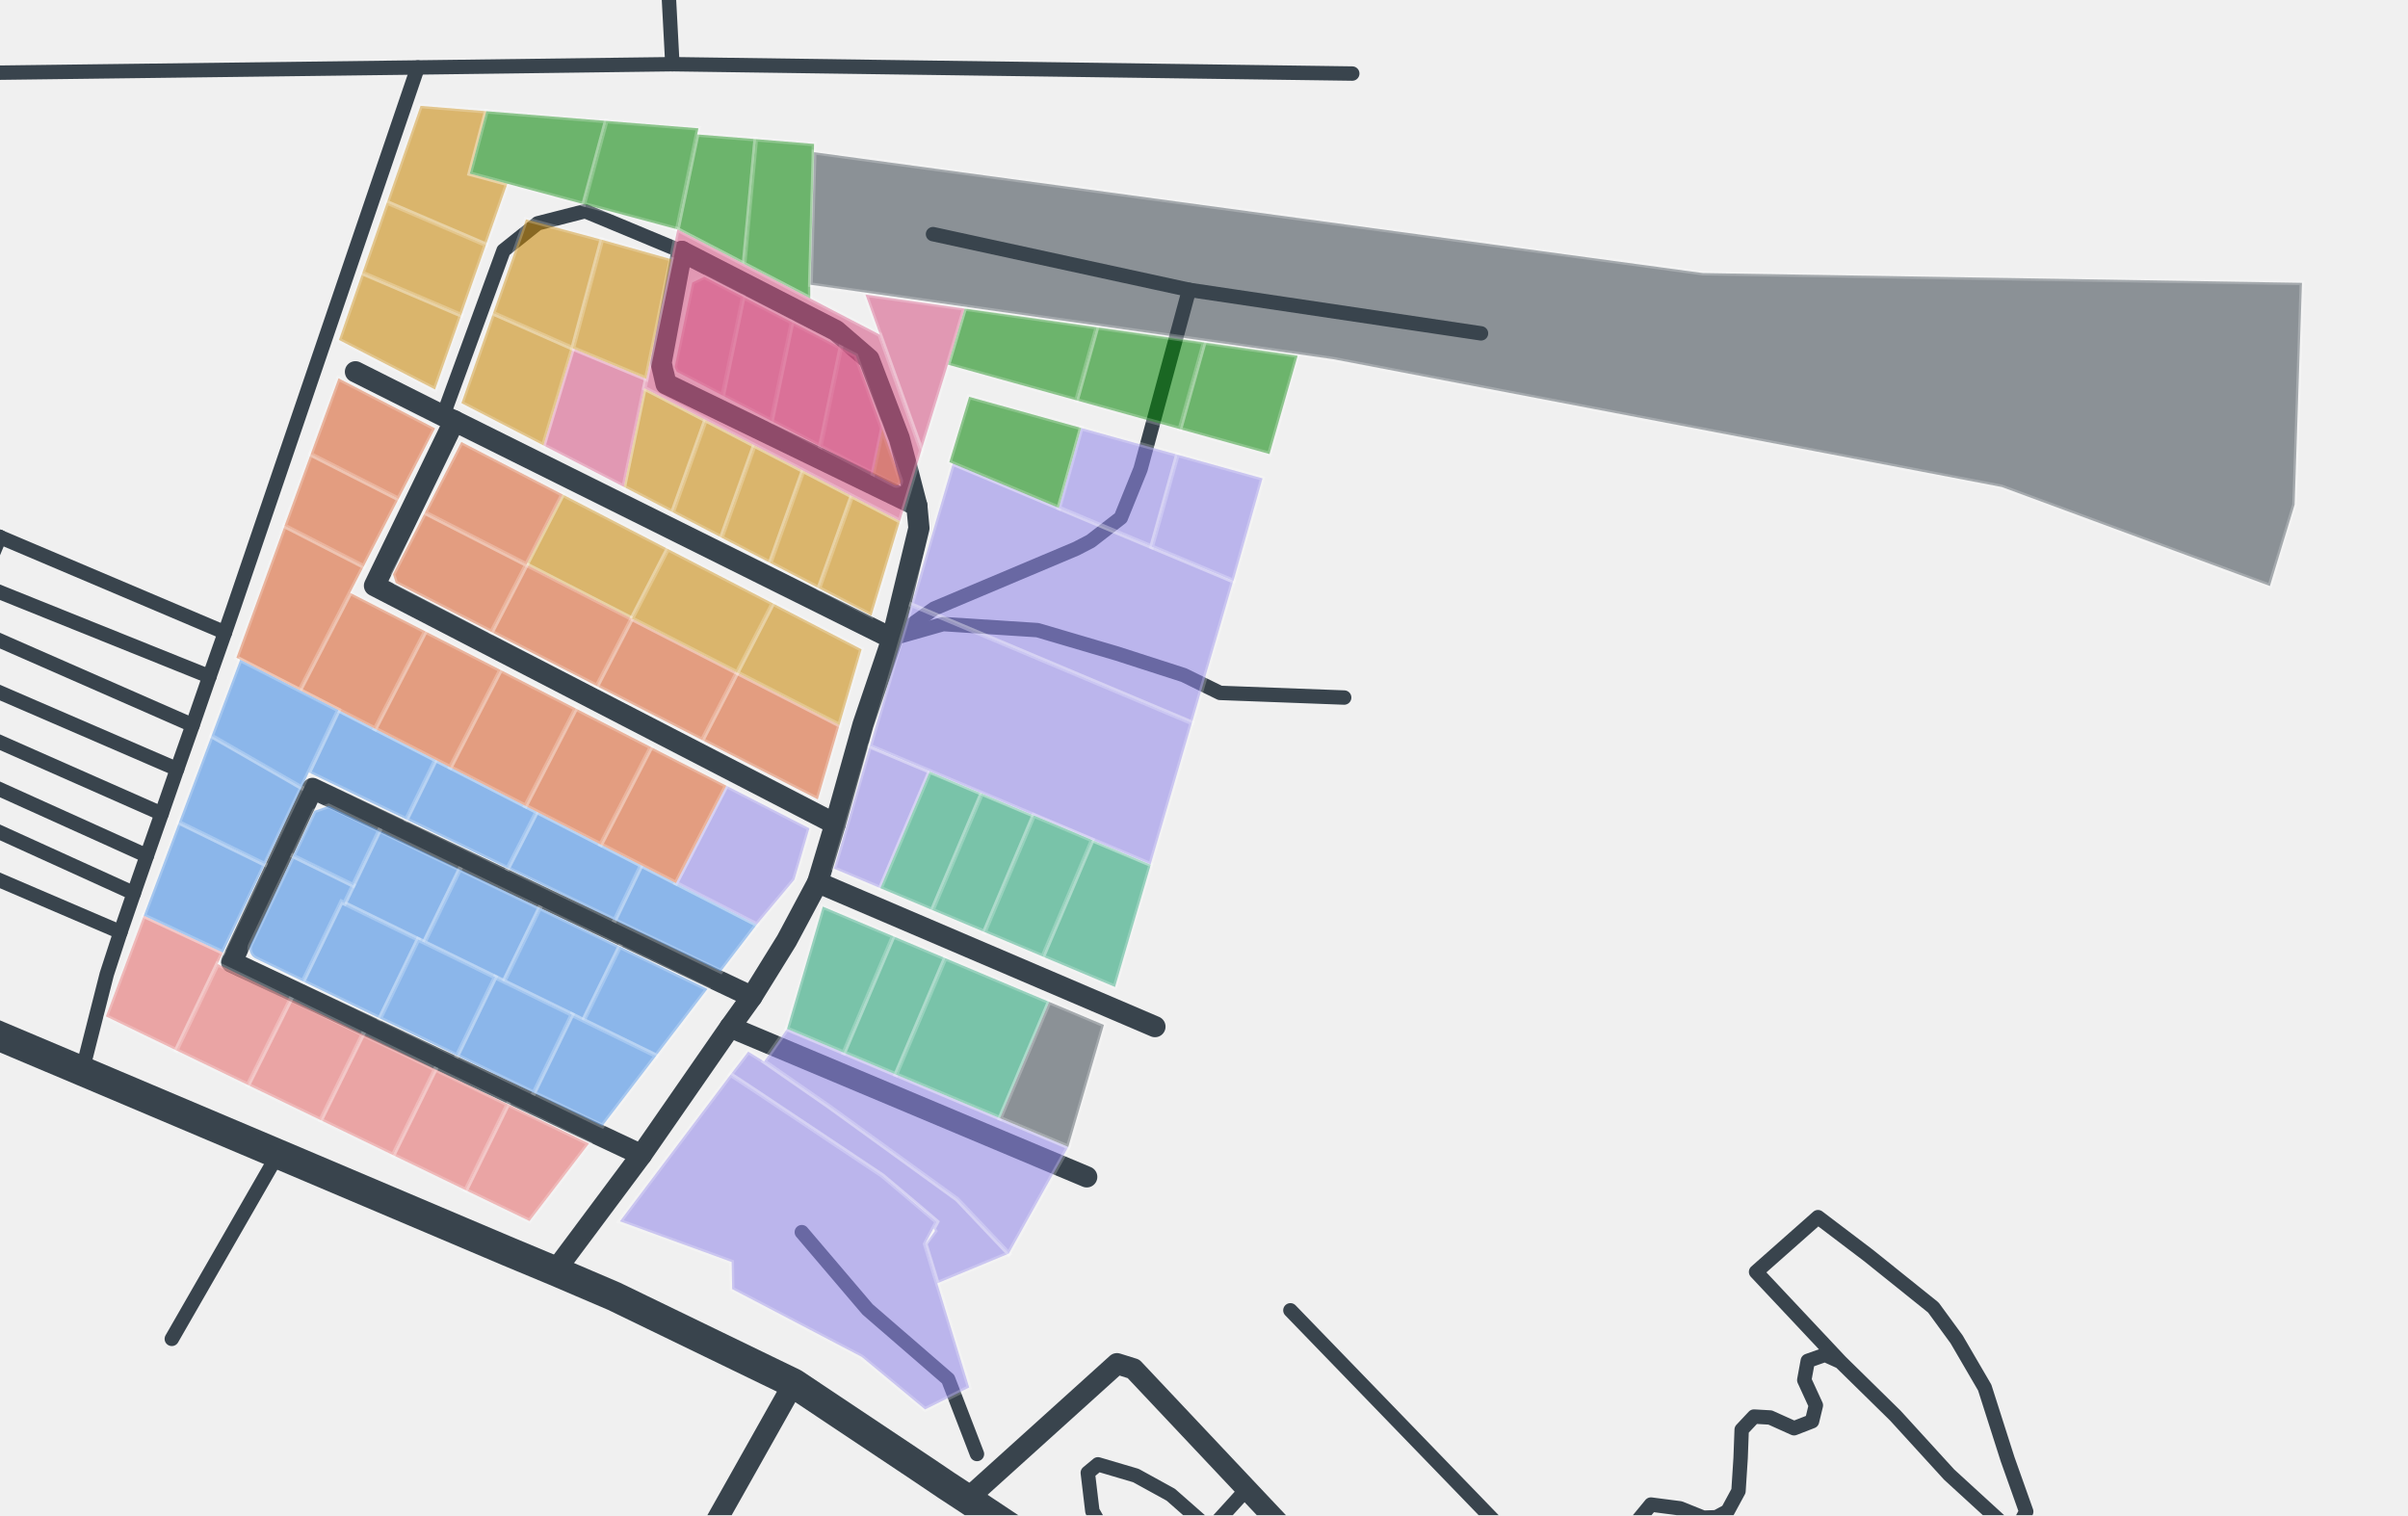
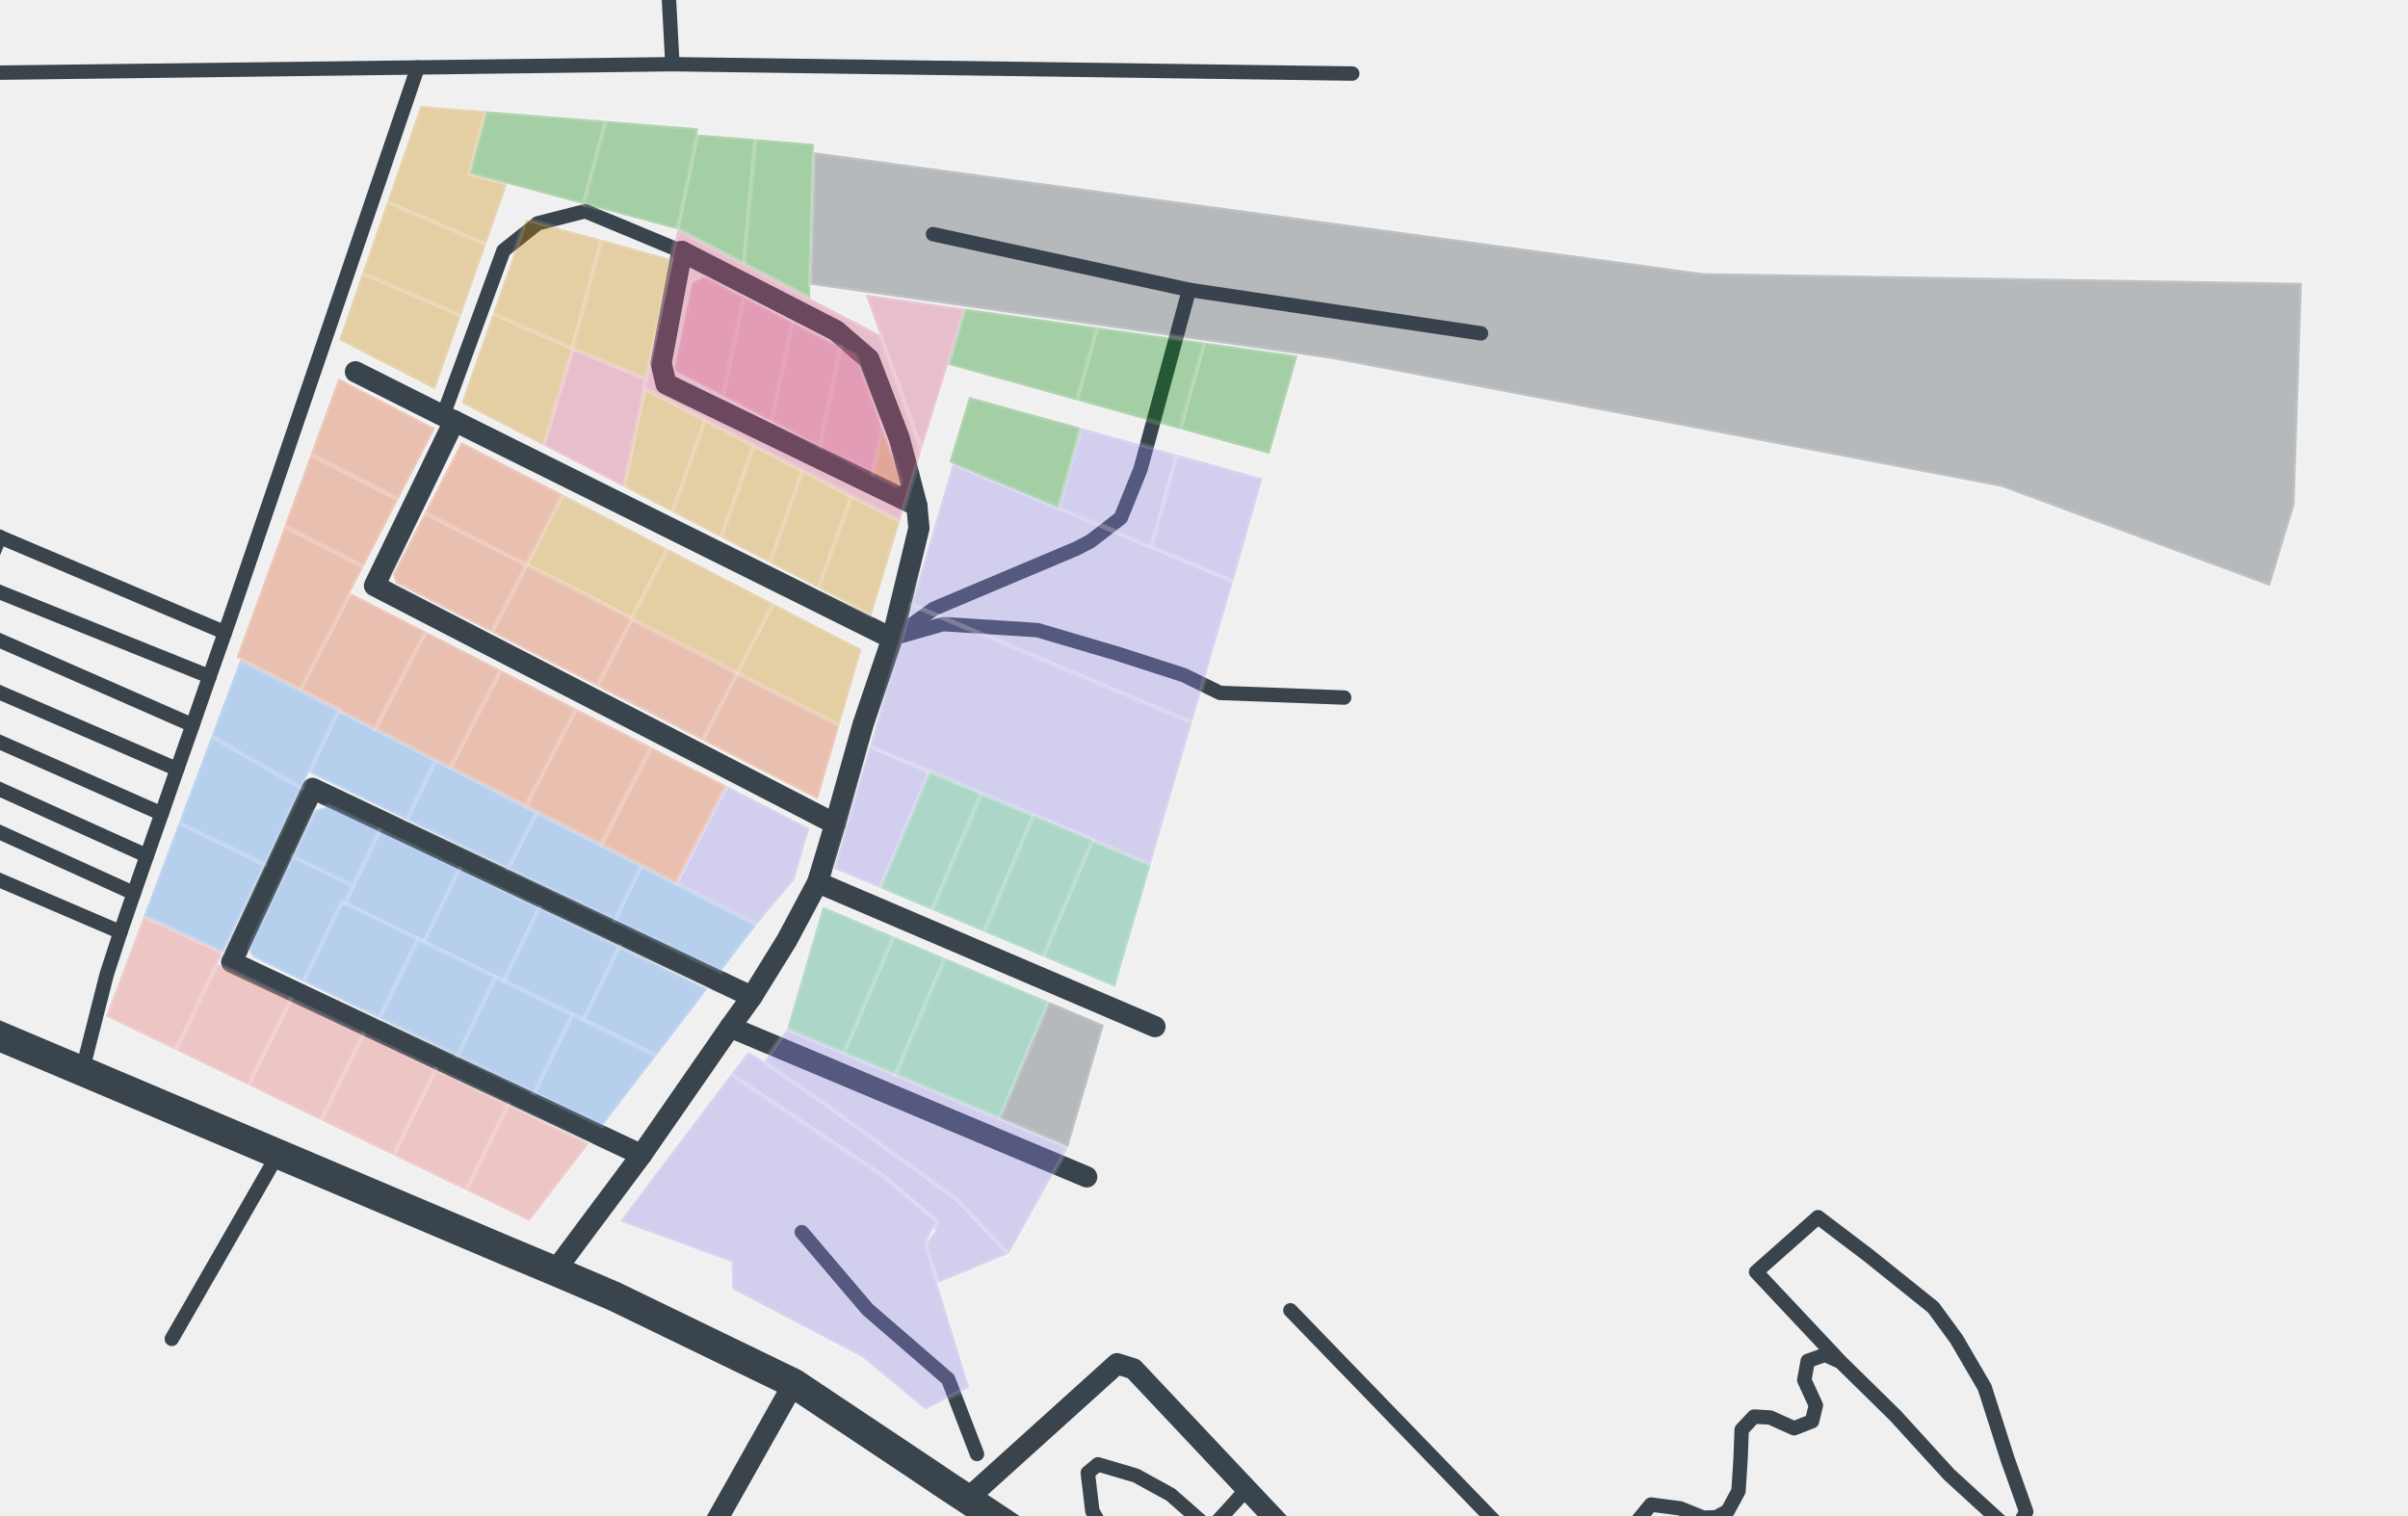
- <svg xmlns="http://www.w3.org/2000/svg" viewBox="-25.0 -25.0 568.6 357.8" preserveAspectRatio="xMidYMid slice" role="presentation">
+ <svg xmlns="http://www.w3.org/2000/svg" viewBox="-25.0 -25.0 568.6 357.8" role="presentation">
  <g fill="none" stroke="#39444d" stroke-linecap="round" stroke-linejoin="round">
    <path d="M257.60 -123.92 L233.35 -125.91 L190.49 -140.94 L143.15 -162.49 L125.63 -165.15 L113.91 -167.03 L75.79 -178.63 L49.88 -187.92 L-7.52 -213.23 L-65.49 -240.65 L-135.84 -278.67 L-208.93 -313.16 L-235.76 -326.32 L-259.01 -337.15 L-289.41 -354.28 L-311.34 -363.68 L-340.16 -375.95" stroke-width="3.4" />
    <path d="M-5.60 227.93 L0.21 205.05 L3.45 195.10 L6.60 185.93 L9.68 177.08 L13.17 167.14 L16.82 156.63 L20.48 146.24 L24.46 134.75 L28.12 124.36 L30.19 118.39 L73.63 -9.07" stroke-width="3.4" />
    <path d="M-115.82 181.28 L-105.52 156.30 L-102.70 149.34 L-98.30 138.62 L-94.73 130.10 L-91.32 121.70 L-87.67 112.86 L-83.68 103.13 L-79.36 92.74 L-74.71 81.69 L-72.71 76.82 L-50.87 -7.52" stroke-width="3.4" />
    <path d="M-78.78 196.98 L-68.48 191.90 L-58.68 184.16 L-54.19 196.43 L-46.97 210.47" stroke-width="3.4" />
    <path d="M-58.68 184.16 L-53.28 170.78 L-49.13 160.61 L-45.64 152.10 L-41.90 142.82 L-37.91 132.98 L-33.68 122.48 L-29.69 112.97 L-25.04 101.81" stroke-width="3.4" />
    <path d="M-25.04 101.81 L28.12 124.36" stroke-width="3.4" />
    <path d="M-25.04 101.81 L-74.71 81.69" stroke-width="3.4" />
    <path d="M-29.69 112.97 L24.46 134.75" stroke-width="3.4" />
    <path d="M-29.69 112.97 L-79.36 92.74" stroke-width="3.4" />
    <path d="M-33.68 122.48 L20.48 146.24" stroke-width="3.4" />
    <path d="M-33.68 122.48 L-83.68 103.13" stroke-width="3.4" />
    <path d="M-87.67 112.86 L-37.91 132.98 L16.82 156.63" stroke-width="3.4" />
    <path d="M-91.32 121.70 L-41.90 142.82 L13.17 167.14" stroke-width="3.4" />
    <path d="M-94.73 130.10 L-45.64 152.10 L9.68 177.08" stroke-width="3.4" />
    <path d="M-98.30 138.62 L-49.13 160.61 L6.60 185.93" stroke-width="3.4" />
    <path d="M-102.70 149.34 L-53.28 170.78 L3.45 195.10" stroke-width="3.4" />
    <path d="M-50.87 -7.52 L73.63 -9.07 L133.77 -9.84 L294.31 -7.63" stroke-width="3.4" />
    <path d="M-50.87 -7.52 L-42.90 -65.55 L-42.90 -104.46 L77.37 -108.33 L128.53 -108.77 L133.77 -9.84" stroke-width="3.4" />
    <path d="M215.16 336.81 L203.37 328.97 L198.47 325.76 L193.23 322.22 L162.42 301.66 L119.98 281.10 L106.02 275.13 L94.89 270.49 L40.66 247.50 L-5.60 227.93 L-33.10 216.33 L-46.97 210.47 L-78.78 196.98 L-115.82 181.28 L-132.18 173.77 L-187.67 150.89 L-278.61 112.42 L-387.42 66.88" stroke-width="7" />
    <path d="M215.16 336.81 L203.37 356.49 L168.40 414.86 L152.37 441.61 L144.40 454.87" stroke-width="5" />
    <path d="M255.61 379.81 L243.07 400.60 L205.36 447.91 L178.45 496.32 L158.93 529.49" stroke-width="5" />
    <path d="M162.42 301.66 L149.30 324.99 L115.16 385.56" stroke-width="5" />
    <path d="M-33.18 457.19 L19.81 426.35 L32.85 418.84 L82.19 409.77 L103.12 398.27 L115.16 385.56" stroke-width="3.4" />
    <path d="M-78.78 196.98 L-86.50 211.79 L-111.67 268.61 L-200.87 297.57" stroke-width="3.4" />
    <path d="M40.66 247.50 L15.57 291.16" stroke-width="3.4" />
    <path d="M106.02 275.13 L126.46 247.72 L147.39 217.54 L152.54 210.36 L160.76 197.09 L168.07 183.38 L172.22 169.57 L178.78 146.13 L185.68 125.79 L191.99 99.71 L191.49 94.40 L188.83 84.12 L187.34 78.48 L180.19 59.80 L172.39 53.06 L136.01 34.38" stroke-width="5" />
    <path d="M152.54 210.36 L48.80 161.17 L29.69 202.18 L126.46 247.72" stroke-width="5" />
    <path d="M172.22 169.57 L63.42 113.30 L82.27 74.39 L185.68 125.79" stroke-width="5" />
    <path d="M82.27 74.39 L79.61 73.18 L58.93 62.79" stroke-width="5" />
    <path d="M136.01 34.38 L131.11 60.69 L132.27 65.66 L191.49 94.40" stroke-width="5" />
    <path d="M79.61 73.18 L93.90 34.16 L101.95 27.74 L113.17 24.87 L136.01 34.38" stroke-width="3.4" />
    <path d="M168.07 183.38 L247.72 217.43" stroke-width="5" />
    <path d="M195.31 30.29 L255.78 43.44 L324.71 53.72" stroke-width="3.4" />
    <path d="M255.78 43.44 L244.31 85.78 L239.66 97.27 L232.52 102.80 L229.11 104.57 L195.56 118.72 L185.68 125.79" stroke-width="3.4" />
    <path d="M67.40 -368.76 L108.85 -340.13 L152.20 -296.58 L175.38 -280.11 L204.61 -226.06 L229.36 -171.01 L245.98 -138.51 L257.60 -123.92 L314.41 -108.77" stroke-width="3.4" />
    <path d="M338.83 405.46 L352.95 419.83 L376.87 444.37 L395.31 463.60 L411.34 476.21 L420.73 481.95 L423.14 490.47 L423.63 497.87 L424.05 504.06" stroke-width="5" />
    <path d="M284.51 411.87 L288.00 408.11 L290.08 405.90 L295.98 402.14 L297.14 401.37 L303.04 398.61 L306.03 397.17 L307.77 396.28 L312.92 392.97 L315.99 389.10 L320.73 385.56 L324.13 383.46 L328.78 381.80 L329.86 380.92 L330.78 380.15" stroke-width="3.4" />
    <path d="M295.98 402.14 L303.62 410.54 L324.05 432.76 L349.71 460.73 L359.68 469.13 L374.30 481.07 L383.85 484.50 L392.74 486.60 L390.08 479.30 L383.19 467.14 L369.73 451.78 L376.87 444.37 L385.76 434.97" stroke-width="3.4" />
    <path d="M329.78 414.97 L334.68 409.88 L338.83 405.46 L348.72 395.07" stroke-width="3.4" />
    <path d="M315.99 389.10 L328.20 402.70 L334.68 409.88" stroke-width="3.4" />
    <path d="M329.86 380.92 L337.67 389.54 L338.50 392.42 L338.50 395.73 L336.84 399.49 L334.02 401.48 L328.20 402.70" stroke-width="3.4" />
    <path d="M306.03 397.17 L309.68 401.70 L310.76 403.58 L310.18 406.12 L309.18 408.00 L306.77 409.88 L303.62 410.54" stroke-width="3.4" />
    <path d="M147.39 217.54 L231.61 252.91" stroke-width="5" />
    <path d="M185.68 125.79 L197.72 122.37 L219.98 123.80 L238.75 129.33 L254.53 134.42 L263.08 138.62 L292.40 139.72" stroke-width="3.4" />
    <path d="M420.73 481.95 L421.39 455.64 L421.06 421.60 L421.23 413.75 L422.72 382.69 L422.39 378.16 L420.64 374.07 L416.49 369.76 L404.37 357.04 L392.99 345.10 L386.26 338.14" stroke-width="5" />
    <path d="M421.06 421.60 L412.84 415.30 L403.20 405.90 L381.36 384.57 L367.32 370.75 L358.77 362.35" stroke-width="3.4" />
    <path d="M367.32 370.75 L355.94 382.25" stroke-width="3.4" />
    <path d="M381.36 384.57 L369.07 396.17" stroke-width="3.4" />
    <path d="M403.20 405.90 L390.58 418.50" stroke-width="3.4" />
    <path d="M392.99 345.10 L381.86 355.27" stroke-width="3.4" />
    <path d="M393.65 366.99 L404.37 357.04" stroke-width="3.4" />
    <path d="M330.78 380.15 L332.60 377.49 L330.94 374.62 L327.87 369.98 L329.12 366.00 L332.60 363.90 L336.18 364.23 L341.49 366.77 L345.64 364.67 L347.39 361.13 L347.30 354.28 L347.30 352.84 L347.55 348.97 L350.13 345.99 L355.36 347.54 L359.27 348.97 L363.83 348.09 L365.91 346.65 L365.00 343.12 L362.09 339.47 L361.92 333.83 L364.83 330.29 L371.72 331.18 L377.21 333.39 L380.28 333.28 L382.94 331.84 L385.51 327.09 L386.01 319.35 L386.26 312.61 L389.17 309.51 L392.99 309.73 L398.63 312.27 L402.87 310.62 L403.78 306.86 L401.04 300.89 L401.87 296.36 L405.94 294.92 L409.60 296.58 L422.55 309.29 L435.26 323.22 L448.55 335.38 L451.71 335.16 L453.45 331.95 L449.05 319.57 L443.65 302.66 L437.01 291.27 L431.52 283.76 L416.24 271.49 L404.28 262.42 L389.66 275.35 L409.60 296.58" stroke-width="3.4" />
    <path d="M288.92 416.73 L284.51 411.87 L255.61 379.81 L226.29 346.76 L215.16 336.81" stroke-width="7" />
    <path d="M203.37 328.97 L238.75 297.02 L242.65 298.24 L269.40 326.64 L312.67 372.52" stroke-width="5" />
    <path d="M347.30 354.28 L279.70 284.42" stroke-width="3.4" />
    <path d="M269.40 326.64 L260.76 336.15 L251.46 327.97 L243.23 323.44 L234.26 320.79 L231.86 322.78 L232.94 331.84 L238.83 342.23 L260.59 366.00 L288.09 394.07 L295.98 402.14" stroke-width="3.4" />
    <path d="M288.09 394.07 L284.35 394.52 L281.27 398.05 L282.69 402.25 L288.00 408.11" stroke-width="3.4" />
    <path d="M306.03 397.17 L298.47 388.33 L298.47 384.79 L301.29 381.58 L305.86 380.37 L310.18 382.69 L312.09 384.79 L315.99 389.10" stroke-width="3.4" />
    <path d="M312.67 372.52 L313.92 378.38 L313.17 382.14 L312.09 384.79" stroke-width="3.4" />
    <path d="M205.69 318.35 L198.88 300.67 L179.86 284.20 L164.33 265.96" stroke-width="3.4" />
    <path d="M-33.10 216.33 L-50.87 250.59 L-68.65 277.45" stroke-width="3.4" />
  </g>
-   <g stroke="#ffffff" stroke-width="1.1" stroke-opacity=".22">
-     <path d="M213.19 271.04 L202.30 259.55 L201.00 258.19 L187.91 248.71 L182.63 244.88 L170.59 236.17 L155.43 225.65 L151.67 223.33 L151.50 223.56 L148.46 227.51 L147.52 228.74 L152.63 232.11 L158.34 235.92 L170.48 244.02 L183.34 252.60 L192.77 260.50 L196.24 263.52 L195.43 265.08 L195.78 265.68 L193.47 268.75 L196.32 278.04 Z" fill="#9085e9" fill-opacity=".55" />
-     <path d="M157.18 74.42 L168.69 80.41 L173.54 57.10 L162.02 51.11 Z" fill="#d55181" fill-opacity=".55" />
-     <path d="M132.68 104.62 L107.86 91.76 L99.31 108.33 L124.18 121.09 Z" fill="#c98500" fill-opacity=".55" />
-     <path d="M147.52 228.74 L121.38 263.40 L147.76 273.01 L147.88 279.40 L178.47 295.42 L193.44 307.83 L203.86 302.64 L196.70 279.27 L193.47 268.75 L196.24 263.52 L183.34 252.60 L152.63 232.11 Z" fill="#9085e9" fill-opacity=".55" />
-     <path d="M120.16 192.31 L145.21 204.41 L153.70 193.33 L126.42 179.34 Z" fill="#3987e5" fill-opacity=".55" />
-     <path d="M94.89 180.09 L120.16 192.31 L126.42 179.34 L101.75 166.69 Z" fill="#3987e5" fill-opacity=".55" />
-     <path d="M70.96 168.53 L94.89 180.09 L101.75 166.69 L77.87 154.44 Z" fill="#3987e5" fill-opacity=".55" />
-     <path d="M47.93 157.41 L70.96 168.53 L77.87 154.44 L54.94 142.68 Z" fill="#3987e5" fill-opacity=".55" />
-     <path d="M27.65 199.94 L8.95 191.23 L0.00 215.01 L16.61 223.03 L26.36 202.64 Z" fill="#e66767" fill-opacity=".55" />
-     <path d="M37.57 179.14 L17.25 169.20 L8.95 191.23 L27.65 199.94 L28.93 197.24 Z" fill="#3987e5" fill-opacity=".55" />
-     <path d="M84.98 256.07 L100.03 263.34 L114.08 245.02 L94.92 235.76 Z" fill="#e66767" fill-opacity=".55" />
-     <path d="M67.83 247.78 L84.98 256.07 L94.92 235.76 L77.80 227.49 Z" fill="#e66767" fill-opacity=".55" />
-     <path d="M50.72 239.51 L67.83 247.78 L77.80 227.49 L60.69 219.22 Z" fill="#e66767" fill-opacity=".55" />
-     <path d="M33.56 231.22 L50.72 239.51 L60.69 219.22 L43.63 210.98 Z" fill="#e66767" fill-opacity=".55" />
-     <path d="M45.35 162.80 L46.21 161.00 L24.94 148.78 L17.25 169.20 L37.56 179.13 Z" fill="#3987e5" fill-opacity=".55" />
-     <path d="M16.61 223.03 L33.56 231.22 L43.63 210.98 L26.36 202.64 Z" fill="#e66767" fill-opacity=".55" />
-     <path d="M160.84 217.96 L156.47 224.21 L155.43 225.65 L170.59 236.17 L201.00 258.19 L213.19 271.04 L227.25 245.84 Z" fill="#9085e9" fill-opacity=".55" />
-     <path d="M83.56 180.27 L64.59 171.10 L56.37 188.33 L73.73 196.82 L75.17 197.53 Z" fill="#3987e5" fill-opacity=".55" />
-     <path d="M102.44 189.39 L83.56 180.27 L75.17 197.53 L91.94 205.73 L94.00 206.74 Z" fill="#3987e5" fill-opacity=".55" />
-     <path d="M121.34 198.52 L102.44 189.39 L94.00 206.74 L110.07 214.60 L112.78 215.93 Z" fill="#3987e5" fill-opacity=".55" />
-     <path d="M142.05 208.53 L121.34 198.52 L112.78 215.93 L129.95 224.32 Z" fill="#3987e5" fill-opacity=".55" />
-     <path d="M112.78 215.93 L110.07 214.60 L101.07 233.09 L117.24 240.90 L129.95 224.32 Z" fill="#3987e5" fill-opacity=".55" />
-     <path d="M94.00 206.74 L91.94 205.73 L82.93 224.32 L101.07 233.09 L110.07 214.60 Z" fill="#3987e5" fill-opacity=".55" />
-     <path d="M58.58 189.41 L56.37 188.33 L55.63 187.97 L46.56 206.75 L64.70 215.51 L73.73 196.82 L60.70 190.45 Z" fill="#3987e5" fill-opacity=".55" />
-     <path d="M91.94 205.73 L73.73 196.82 L64.70 215.51 L82.93 224.32 Z" fill="#3987e5" fill-opacity=".55" />
-     <path d="M55.63 187.97 L56.37 188.33 L58.40 184.07 L44.18 177.11 L34.20 198.03 L34.04 198.44 L33.97 198.86 L33.96 199.29 L34.03 199.72 L34.18 200.13 L34.39 200.50 L34.66 200.84 L34.99 201.12 L35.36 201.34 L46.56 206.75 Z" fill="#3987e5" fill-opacity=".55" />
-     <path d="M166.12 170.60 L146.51 160.53 L134.62 183.55 L153.70 193.33 L162.59 182.72 Z" fill="#9085e9" fill-opacity=".55" />
-     <path d="M128.74 151.42 L116.86 174.44 L134.62 183.55 L146.51 160.53 Z" fill="#d95926" fill-opacity=".55" />
-     <path d="M124.27 149.13 L120.71 147.30 L110.98 142.31 L99.09 165.33 L116.86 174.44 L128.74 151.42 Z" fill="#d95926" fill-opacity=".55" />
-     <path d="M110.98 142.31 L93.21 133.20 L81.33 156.22 L99.09 165.33 Z" fill="#d95926" fill-opacity=".55" />
-     <path d="M93.21 133.20 L75.45 124.09 L63.57 147.11 L81.33 156.22 Z" fill="#d95926" fill-opacity=".55" />
-     <path d="M75.45 124.09 L57.68 114.98 L45.80 137.99 L63.57 147.11 Z" fill="#d95926" fill-opacity=".55" />
-     <path d="M57.68 114.98 L60.88 108.78 L42.19 99.19 L30.82 130.31 L45.80 137.99 Z" fill="#d95926" fill-opacity=".55" />
-     <path d="M57.43 86.90 L54.25 85.28 L48.35 82.28 L42.17 99.18 L60.88 108.78 L69.11 92.84 Z" fill="#d95926" fill-opacity=".55" />
-     <path d="M77.73 76.15 L54.93 64.33 L54.18 66.37 L48.35 82.28 L69.11 92.84 Z" fill="#d95926" fill-opacity=".55" />
-     <path d="M173.23 146.24 L149.05 133.84 L140.82 149.78 L168.11 163.77 Z" fill="#d95926" fill-opacity=".55" />
-     <path d="M149.05 133.84 L124.18 121.09 L115.95 137.02 L140.82 149.78 Z" fill="#d95926" fill-opacity=".55" />
-     <path d="M99.31 108.33 L91.08 124.27 L115.95 137.02 L124.18 121.09 Z" fill="#d95926" fill-opacity=".55" />
-     <path d="M99.31 108.33 L75.32 96.04 L67.79 110.63 L68.45 112.66 L91.08 124.27 Z" fill="#d95926" fill-opacity=".55" />
-     <path d="M173.23 146.24 L178.45 128.34 L157.50 117.48 L149.05 133.84 Z" fill="#c98500" fill-opacity=".55" />
-     <path d="M157.50 117.48 L132.68 104.62 L124.18 121.09 L149.05 133.84 Z" fill="#c98500" fill-opacity=".55" />
-     <path d="M107.86 91.76 L83.93 79.36 L75.32 96.04 L99.31 108.33 Z" fill="#d95926" fill-opacity=".55" />
-     <path d="M141.60 74.18 L127.15 66.67 L122.31 89.98 L133.82 95.96 Z" fill="#c98500" fill-opacity=".55" />
-     <path d="M153.12 80.17 L141.60 74.18 L133.82 95.96 L145.33 101.95 Z" fill="#c98500" fill-opacity=".55" />
-     <path d="M164.63 86.15 L153.12 80.17 L145.33 101.95 L156.85 107.94 Z" fill="#c98500" fill-opacity=".55" />
-     <path d="M176.15 92.14 L164.63 86.15 L156.85 107.94 L168.36 113.92 Z" fill="#c98500" fill-opacity=".55" />
-     <path d="M187.52 98.06 L176.15 92.14 L168.36 113.92 L180.78 120.38 Z" fill="#c98500" fill-opacity=".55" />
-     <path d="M153.45 7.85 L139.61 6.74 L134.95 29.18 L150.69 37.36 Z" fill="#008300" fill-opacity=".55" />
-     <path d="M166.32 42.45 L167.15 12.71 L167.22 8.99 L153.45 7.85 L150.69 37.36 L166.33 45.49 Z" fill="#008300" fill-opacity=".55" />
-     <path d="M145.66 68.43 L157.18 74.42 L162.02 51.11 L150.51 45.13 Z" fill="#d55181" fill-opacity=".55" />
-     <path d="M194.55 157.19 L180.36 151.22 L171.91 180.12 L182.88 184.74 Z" fill="#9085e9" fill-opacity=".55" />
-     <path d="M206.82 162.37 L200.43 159.68 L194.55 157.19 L182.88 184.74 L195.15 189.91 Z" fill="#199e70" fill-opacity=".55" />
-     <path d="M195.15 189.91 L207.45 195.09 L219.10 167.54 L206.82 162.37 Z" fill="#199e70" fill-opacity=".55" />
-     <path d="M246.73 179.19 L239.97 176.34 L236.33 174.80 L232.92 173.37 L221.25 200.90 L238.29 208.07 L241.12 198.37 Z" fill="#199e70" fill-opacity=".55" />
-     <path d="M185.92 196.08 L174.27 223.60 L186.54 228.75 L198.19 201.25 Z" fill="#199e70" fill-opacity=".55" />
-     <path d="M256.44 145.69 L266.19 112.22 L199.99 84.40 L190.20 117.80 Z" fill="#9085e9" fill-opacity=".55" />
-     <path d="M256.44 145.69 L190.20 117.80 L180.41 151.19 L246.70 179.12 Z" fill="#9085e9" fill-opacity=".55" />
-     <path d="M89.74 32.80 L94.80 18.39 L85.93 16.01 L89.84 1.26 L74.30 0.00 L66.36 22.78 Z" fill="#c98500" fill-opacity=".55" />
-     <path d="M94.80 18.39 L112.83 23.23 L118.15 3.55 L89.84 1.26 L85.93 16.01 Z" fill="#008300" fill-opacity=".55" />
-     <path d="M127.61 64.46 L110.23 57.26 L103.32 80.18 L122.31 89.98 Z" fill="#d55181" fill-opacity=".55" />
-     <path d="M91.41 48.96 L83.95 70.19 L103.32 80.18 L110.23 57.26 Z" fill="#c98500" fill-opacity=".55" />
-     <path d="M60.54 39.46 L55.03 55.27 L77.73 66.98 L83.90 49.43 Z" fill="#c98500" fill-opacity=".55" />
-     <path d="M66.36 22.78 L60.54 39.46 L83.90 49.43 L89.74 32.80 Z" fill="#c98500" fill-opacity=".55" />
-     <path d="M230.31 76.06 L203.84 68.70 L199.17 84.13 L225.03 94.95 Z" fill="#008300" fill-opacity=".55" />
-     <path d="M253.02 82.37 L230.31 76.06 L225.03 94.95 L246.93 104.12 Z" fill="#9085e9" fill-opacity=".55" />
-     <path d="M253.61 76.34 L274.76 82.22 L281.41 58.97 L259.35 55.85 Z" fill="#008300" fill-opacity=".55" />
-     <path d="M46.21 161.00 L47.93 157.41 L54.94 142.68 L31.72 130.78 L24.94 148.79 Z" fill="#3987e5" fill-opacity=".55" />
-     <path d="M169.29 189.08 L160.84 217.96 L174.26 223.60 L185.92 196.09 Z" fill="#199e70" fill-opacity=".55" />
-     <path d="M222.74 211.58 L210.47 206.42 L198.19 201.25 L186.54 228.75 L198.82 233.90 L211.12 239.06 Z" fill="#199e70" fill-opacity=".55" />
-     <path d="M222.74 211.58 L211.12 239.06 L227.25 245.84 L235.67 217.03 Z" fill="#39444d" fill-opacity=".55" />
-     <path d="M221.25 200.89 L232.92 173.37 L219.10 167.54 L207.45 195.09 Z" fill="#199e70" fill-opacity=".55" />
-     <path d="M168.69 80.41 L181.12 86.87 L183.33 76.29 L177.10 58.95 L173.54 57.09 Z" fill="#d55181" fill-opacity=".55" />
-     <path d="M181.12 86.87 L186.24 89.53 L186.40 89.59 L186.56 89.62 L186.73 89.64 L186.90 89.61 L187.06 89.57 L187.22 89.49 L187.35 89.39 L187.48 89.27 L187.57 89.13 L187.64 88.97 L187.69 88.81 L187.70 88.64 L187.69 88.48 L187.64 88.31 L183.33 76.29 Z" fill="#c98500" fill-opacity=".55" />
-     <path d="M150.51 45.12 L141.32 40.35 L138.47 41.71 L134.30 61.71 L134.82 62.80 L145.67 68.43 Z" fill="#d55181" fill-opacity=".55" />
-     <path d="M118.14 3.55 L112.83 23.23 L134.94 29.17 L139.91 5.30 Z" fill="#008300" fill-opacity=".55" />
-     <path d="M253.02 82.37 L246.93 104.12 L266.24 112.20 L273.12 87.96 Z" fill="#9085e9" fill-opacity=".55" />
-     <path d="M234.03 52.26 L229.20 69.55 L253.62 76.34 L259.35 55.84 Z" fill="#008300" fill-opacity=".55" />
-     <path d="M198.83 61.11 L229.20 69.55 L234.03 52.26 L202.77 47.84 Z" fill="#008300" fill-opacity=".55" />
-     <path d="M179.36 44.54 L192.57 81.37 L198.83 61.11 L202.77 47.84 Z" fill="#d55181" fill-opacity=".55" />
-     <path d="M150.69 37.36 L134.94 29.17 L127.15 66.67 L141.61 74.18 L153.12 80.17 L164.63 86.15 L176.15 92.15 L187.53 98.06 L192.57 81.36 L182.76 54.03 L166.33 45.49 Z" fill="#d55181" fill-opacity=".55" />
-     <path d="M377.08 39.48 L167.22 10.94 L167.20 12.51 L166.37 42.24 L289.79 59.82 L403.50 81.54 L447.68 90.00 L510.99 113.38 L516.82 94.18 L518.56 41.79 Z" fill="#39444d" fill-opacity=".55" />
-     <path d="M64.60 171.10 L52.59 165.30 L49.25 166.47 L44.18 177.12 L58.40 184.07 Z" fill="#3987e5" fill-opacity=".55" />
-     <path d="M110.23 57.26 L117.11 31.61 L99.20 26.80 L91.41 48.96 Z" fill="#c98500" fill-opacity=".55" />
-     <path d="M117.11 31.61 L110.23 57.26 L127.61 64.46 L133.48 36.21 Z" fill="#c98500" fill-opacity=".55" />
+   <g stroke="#ffffff" stroke-width="1.1" stroke-opacity=".13">
+     <path d="M213.19 271.04 L202.30 259.55 L201.00 258.19 L187.91 248.71 L182.63 244.88 L170.59 236.17 L155.43 225.65 L151.67 223.33 L151.50 223.56 L148.46 227.51 L147.52 228.74 L152.63 232.11 L158.34 235.92 L170.48 244.02 L183.34 252.60 L192.77 260.50 L196.24 263.52 L195.43 265.08 L195.78 265.68 L193.47 268.75 L196.32 278.04 Z" fill="#9085e9" fill-opacity=".32" />
+     <path d="M157.18 74.42 L168.69 80.41 L173.54 57.10 L162.02 51.11 Z" fill="#d55181" fill-opacity=".32" />
+     <path d="M132.68 104.62 L107.86 91.76 L99.31 108.33 L124.18 121.09 Z" fill="#c98500" fill-opacity=".32" />
+     <path d="M147.52 228.74 L121.38 263.40 L147.76 273.01 L147.88 279.40 L178.47 295.42 L193.44 307.83 L203.86 302.64 L196.70 279.27 L193.47 268.75 L196.24 263.52 L183.34 252.60 L152.63 232.11 Z" fill="#9085e9" fill-opacity=".32" />
+     <path d="M120.16 192.31 L145.21 204.41 L153.70 193.33 L126.42 179.34 Z" fill="#3987e5" fill-opacity=".32" />
+     <path d="M94.89 180.09 L120.16 192.31 L126.42 179.34 L101.75 166.69 Z" fill="#3987e5" fill-opacity=".32" />
+     <path d="M70.96 168.53 L94.89 180.09 L101.75 166.69 L77.87 154.44 Z" fill="#3987e5" fill-opacity=".32" />
+     <path d="M47.93 157.41 L70.96 168.53 L77.87 154.44 L54.94 142.68 Z" fill="#3987e5" fill-opacity=".32" />
+     <path d="M27.65 199.94 L8.95 191.23 L0.00 215.01 L16.61 223.03 L26.36 202.64 Z" fill="#e66767" fill-opacity=".32" />
+     <path d="M37.57 179.14 L17.25 169.20 L8.95 191.23 L27.65 199.94 L28.93 197.24 Z" fill="#3987e5" fill-opacity=".32" />
+     <path d="M84.98 256.07 L100.03 263.34 L114.08 245.02 L94.92 235.76 Z" fill="#e66767" fill-opacity=".32" />
+     <path d="M67.83 247.78 L84.98 256.07 L94.92 235.76 L77.80 227.49 Z" fill="#e66767" fill-opacity=".32" />
+     <path d="M50.72 239.51 L67.83 247.78 L77.80 227.49 L60.69 219.22 Z" fill="#e66767" fill-opacity=".32" />
+     <path d="M33.56 231.22 L50.72 239.51 L60.69 219.22 L43.63 210.98 Z" fill="#e66767" fill-opacity=".32" />
+     <path d="M45.35 162.80 L46.21 161.00 L24.94 148.78 L17.25 169.20 L37.56 179.13 Z" fill="#3987e5" fill-opacity=".32" />
+     <path d="M16.61 223.03 L33.56 231.22 L43.63 210.98 L26.36 202.64 Z" fill="#e66767" fill-opacity=".32" />
+     <path d="M160.84 217.96 L156.47 224.21 L155.43 225.65 L170.59 236.17 L201.00 258.19 L213.19 271.04 L227.25 245.84 Z" fill="#9085e9" fill-opacity=".32" />
+     <path d="M83.56 180.27 L64.59 171.10 L56.37 188.33 L73.73 196.82 L75.17 197.53 Z" fill="#3987e5" fill-opacity=".32" />
+     <path d="M102.44 189.39 L83.56 180.27 L75.17 197.53 L91.94 205.73 L94.00 206.74 Z" fill="#3987e5" fill-opacity=".32" />
+     <path d="M121.34 198.52 L102.44 189.39 L94.00 206.74 L110.07 214.60 L112.78 215.93 Z" fill="#3987e5" fill-opacity=".32" />
+     <path d="M142.05 208.53 L121.34 198.52 L112.78 215.93 L129.95 224.32 Z" fill="#3987e5" fill-opacity=".32" />
+     <path d="M112.78 215.93 L110.07 214.60 L101.07 233.09 L117.24 240.90 L129.95 224.32 Z" fill="#3987e5" fill-opacity=".32" />
+     <path d="M94.00 206.74 L91.94 205.73 L82.93 224.32 L101.07 233.09 L110.07 214.60 Z" fill="#3987e5" fill-opacity=".32" />
+     <path d="M58.58 189.41 L56.37 188.33 L55.63 187.97 L46.56 206.75 L64.70 215.51 L73.73 196.82 L60.70 190.45 Z" fill="#3987e5" fill-opacity=".32" />
+     <path d="M91.94 205.73 L73.73 196.82 L64.70 215.51 L82.93 224.32 Z" fill="#3987e5" fill-opacity=".32" />
+     <path d="M55.63 187.97 L56.37 188.33 L58.40 184.07 L44.18 177.11 L34.20 198.03 L34.04 198.44 L33.97 198.86 L33.96 199.29 L34.03 199.72 L34.18 200.13 L34.39 200.50 L34.66 200.84 L34.99 201.12 L35.36 201.34 L46.56 206.75 Z" fill="#3987e5" fill-opacity=".32" />
+     <path d="M166.12 170.60 L146.51 160.53 L134.62 183.55 L153.70 193.33 L162.59 182.72 Z" fill="#9085e9" fill-opacity=".32" />
+     <path d="M128.74 151.42 L116.86 174.44 L134.62 183.55 L146.51 160.53 Z" fill="#d95926" fill-opacity=".32" />
+     <path d="M124.27 149.13 L120.71 147.30 L110.98 142.31 L99.09 165.33 L116.86 174.44 L128.74 151.42 Z" fill="#d95926" fill-opacity=".32" />
+     <path d="M110.98 142.31 L93.21 133.20 L81.33 156.22 L99.09 165.33 Z" fill="#d95926" fill-opacity=".32" />
+     <path d="M93.21 133.20 L75.45 124.09 L63.57 147.11 L81.33 156.22 Z" fill="#d95926" fill-opacity=".32" />
+     <path d="M75.45 124.09 L57.68 114.98 L45.80 137.99 L63.57 147.11 Z" fill="#d95926" fill-opacity=".32" />
+     <path d="M57.68 114.98 L60.88 108.78 L42.19 99.19 L30.82 130.31 L45.80 137.99 Z" fill="#d95926" fill-opacity=".32" />
+     <path d="M57.43 86.90 L54.25 85.28 L48.35 82.28 L42.17 99.18 L60.88 108.78 L69.11 92.84 Z" fill="#d95926" fill-opacity=".32" />
+     <path d="M77.73 76.15 L54.93 64.33 L54.18 66.37 L48.35 82.28 L69.11 92.84 Z" fill="#d95926" fill-opacity=".32" />
+     <path d="M173.23 146.24 L149.05 133.84 L140.82 149.78 L168.11 163.77 Z" fill="#d95926" fill-opacity=".32" />
+     <path d="M149.05 133.84 L124.18 121.09 L115.95 137.02 L140.82 149.78 Z" fill="#d95926" fill-opacity=".32" />
+     <path d="M99.31 108.33 L91.08 124.27 L115.95 137.02 L124.18 121.09 Z" fill="#d95926" fill-opacity=".32" />
+     <path d="M99.31 108.33 L75.32 96.04 L67.79 110.63 L68.45 112.66 L91.08 124.27 Z" fill="#d95926" fill-opacity=".32" />
+     <path d="M173.23 146.24 L178.45 128.34 L157.50 117.48 L149.05 133.84 Z" fill="#c98500" fill-opacity=".32" />
+     <path d="M157.50 117.48 L132.68 104.62 L124.18 121.09 L149.05 133.84 Z" fill="#c98500" fill-opacity=".32" />
+     <path d="M107.86 91.76 L83.93 79.36 L75.32 96.04 L99.31 108.33 Z" fill="#d95926" fill-opacity=".32" />
+     <path d="M141.60 74.18 L127.15 66.67 L122.31 89.98 L133.82 95.96 Z" fill="#c98500" fill-opacity=".32" />
+     <path d="M153.12 80.17 L141.60 74.18 L133.82 95.96 L145.33 101.95 Z" fill="#c98500" fill-opacity=".32" />
+     <path d="M164.63 86.15 L153.12 80.17 L145.33 101.95 L156.85 107.94 Z" fill="#c98500" fill-opacity=".32" />
+     <path d="M176.15 92.14 L164.63 86.15 L156.85 107.94 L168.36 113.92 Z" fill="#c98500" fill-opacity=".32" />
+     <path d="M187.52 98.06 L176.15 92.14 L168.36 113.92 L180.78 120.38 Z" fill="#c98500" fill-opacity=".32" />
+     <path d="M153.45 7.85 L139.61 6.74 L134.95 29.18 L150.69 37.36 Z" fill="#008300" fill-opacity=".32" />
+     <path d="M166.32 42.45 L167.15 12.71 L167.22 8.99 L153.45 7.85 L150.69 37.36 L166.33 45.49 Z" fill="#008300" fill-opacity=".32" />
+     <path d="M145.66 68.43 L157.18 74.42 L162.02 51.11 L150.51 45.13 Z" fill="#d55181" fill-opacity=".32" />
+     <path d="M194.55 157.19 L180.36 151.22 L171.91 180.12 L182.88 184.74 Z" fill="#9085e9" fill-opacity=".32" />
+     <path d="M206.82 162.37 L200.43 159.68 L194.55 157.19 L182.88 184.74 L195.15 189.91 Z" fill="#199e70" fill-opacity=".32" />
+     <path d="M195.15 189.91 L207.45 195.09 L219.10 167.54 L206.82 162.37 Z" fill="#199e70" fill-opacity=".32" />
+     <path d="M246.73 179.19 L239.97 176.34 L236.33 174.80 L232.92 173.37 L221.25 200.90 L238.29 208.07 L241.12 198.37 Z" fill="#199e70" fill-opacity=".32" />
+     <path d="M185.92 196.08 L174.27 223.60 L186.54 228.75 L198.19 201.25 Z" fill="#199e70" fill-opacity=".32" />
+     <path d="M256.44 145.69 L266.19 112.22 L199.99 84.40 L190.20 117.80 Z" fill="#9085e9" fill-opacity=".32" />
+     <path d="M256.44 145.69 L190.20 117.80 L180.41 151.19 L246.70 179.12 Z" fill="#9085e9" fill-opacity=".32" />
+     <path d="M89.74 32.80 L94.80 18.39 L85.93 16.01 L89.84 1.26 L74.30 0.00 L66.36 22.78 Z" fill="#c98500" fill-opacity=".32" />
+     <path d="M94.80 18.39 L112.83 23.23 L118.15 3.55 L89.84 1.26 L85.93 16.01 Z" fill="#008300" fill-opacity=".32" />
+     <path d="M127.61 64.46 L110.23 57.26 L103.32 80.18 L122.31 89.98 Z" fill="#d55181" fill-opacity=".32" />
+     <path d="M91.41 48.96 L83.95 70.19 L103.32 80.18 L110.23 57.26 Z" fill="#c98500" fill-opacity=".32" />
+     <path d="M60.54 39.46 L55.03 55.27 L77.73 66.98 L83.90 49.43 Z" fill="#c98500" fill-opacity=".32" />
+     <path d="M66.36 22.78 L60.54 39.46 L83.90 49.43 L89.74 32.80 Z" fill="#c98500" fill-opacity=".32" />
+     <path d="M230.31 76.06 L203.84 68.70 L199.17 84.13 L225.03 94.95 Z" fill="#008300" fill-opacity=".32" />
+     <path d="M253.02 82.37 L230.31 76.06 L225.03 94.95 L246.93 104.12 Z" fill="#9085e9" fill-opacity=".32" />
+     <path d="M253.61 76.34 L274.76 82.22 L281.41 58.97 L259.35 55.85 Z" fill="#008300" fill-opacity=".32" />
+     <path d="M46.21 161.00 L47.93 157.41 L54.94 142.68 L31.72 130.78 L24.94 148.79 Z" fill="#3987e5" fill-opacity=".32" />
+     <path d="M169.29 189.08 L160.84 217.96 L174.26 223.60 L185.92 196.09 Z" fill="#199e70" fill-opacity=".32" />
+     <path d="M222.74 211.58 L210.47 206.42 L198.19 201.25 L186.54 228.75 L198.82 233.90 L211.12 239.06 Z" fill="#199e70" fill-opacity=".32" />
+     <path d="M222.74 211.58 L211.12 239.06 L227.25 245.84 L235.67 217.03 Z" fill="#39444d" fill-opacity=".32" />
+     <path d="M221.25 200.89 L232.92 173.37 L219.10 167.54 L207.45 195.09 Z" fill="#199e70" fill-opacity=".32" />
+     <path d="M168.69 80.41 L181.12 86.87 L183.33 76.29 L177.10 58.95 L173.54 57.09 Z" fill="#d55181" fill-opacity=".32" />
+     <path d="M181.12 86.87 L186.24 89.53 L186.40 89.59 L186.56 89.62 L186.73 89.64 L186.90 89.61 L187.06 89.57 L187.22 89.49 L187.35 89.39 L187.48 89.27 L187.57 89.13 L187.64 88.97 L187.69 88.81 L187.70 88.64 L187.69 88.48 L187.64 88.31 L183.33 76.29 Z" fill="#c98500" fill-opacity=".32" />
+     <path d="M150.51 45.12 L141.32 40.35 L138.47 41.71 L134.30 61.71 L134.82 62.80 L145.67 68.43 Z" fill="#d55181" fill-opacity=".32" />
+     <path d="M118.14 3.55 L112.83 23.23 L134.94 29.17 L139.91 5.30 Z" fill="#008300" fill-opacity=".32" />
+     <path d="M253.02 82.37 L246.93 104.12 L266.24 112.20 L273.12 87.96 Z" fill="#9085e9" fill-opacity=".32" />
+     <path d="M234.03 52.26 L229.20 69.55 L253.62 76.34 L259.35 55.84 Z" fill="#008300" fill-opacity=".32" />
+     <path d="M198.83 61.11 L229.20 69.55 L234.03 52.26 L202.77 47.84 Z" fill="#008300" fill-opacity=".32" />
+     <path d="M179.36 44.54 L192.57 81.37 L198.83 61.11 L202.77 47.84 Z" fill="#d55181" fill-opacity=".32" />
+     <path d="M150.69 37.36 L134.94 29.17 L127.15 66.67 L141.61 74.18 L153.12 80.17 L164.63 86.15 L176.15 92.15 L187.53 98.06 L192.57 81.36 L182.76 54.03 L166.33 45.49 Z" fill="#d55181" fill-opacity=".32" />
+     <path d="M377.08 39.48 L167.22 10.94 L167.20 12.51 L166.37 42.24 L289.79 59.82 L403.50 81.54 L447.68 90.00 L510.99 113.38 L516.82 94.18 L518.56 41.79 Z" fill="#39444d" fill-opacity=".32" />
+     <path d="M64.60 171.10 L52.59 165.30 L49.25 166.47 L44.18 177.12 L58.40 184.07 Z" fill="#3987e5" fill-opacity=".32" />
+     <path d="M110.23 57.26 L117.11 31.61 L99.20 26.80 L91.41 48.96 Z" fill="#c98500" fill-opacity=".32" />
+     <path d="M117.11 31.61 L110.23 57.26 L127.61 64.46 L133.48 36.21 Z" fill="#c98500" fill-opacity=".32" />
  </g>
</svg>
